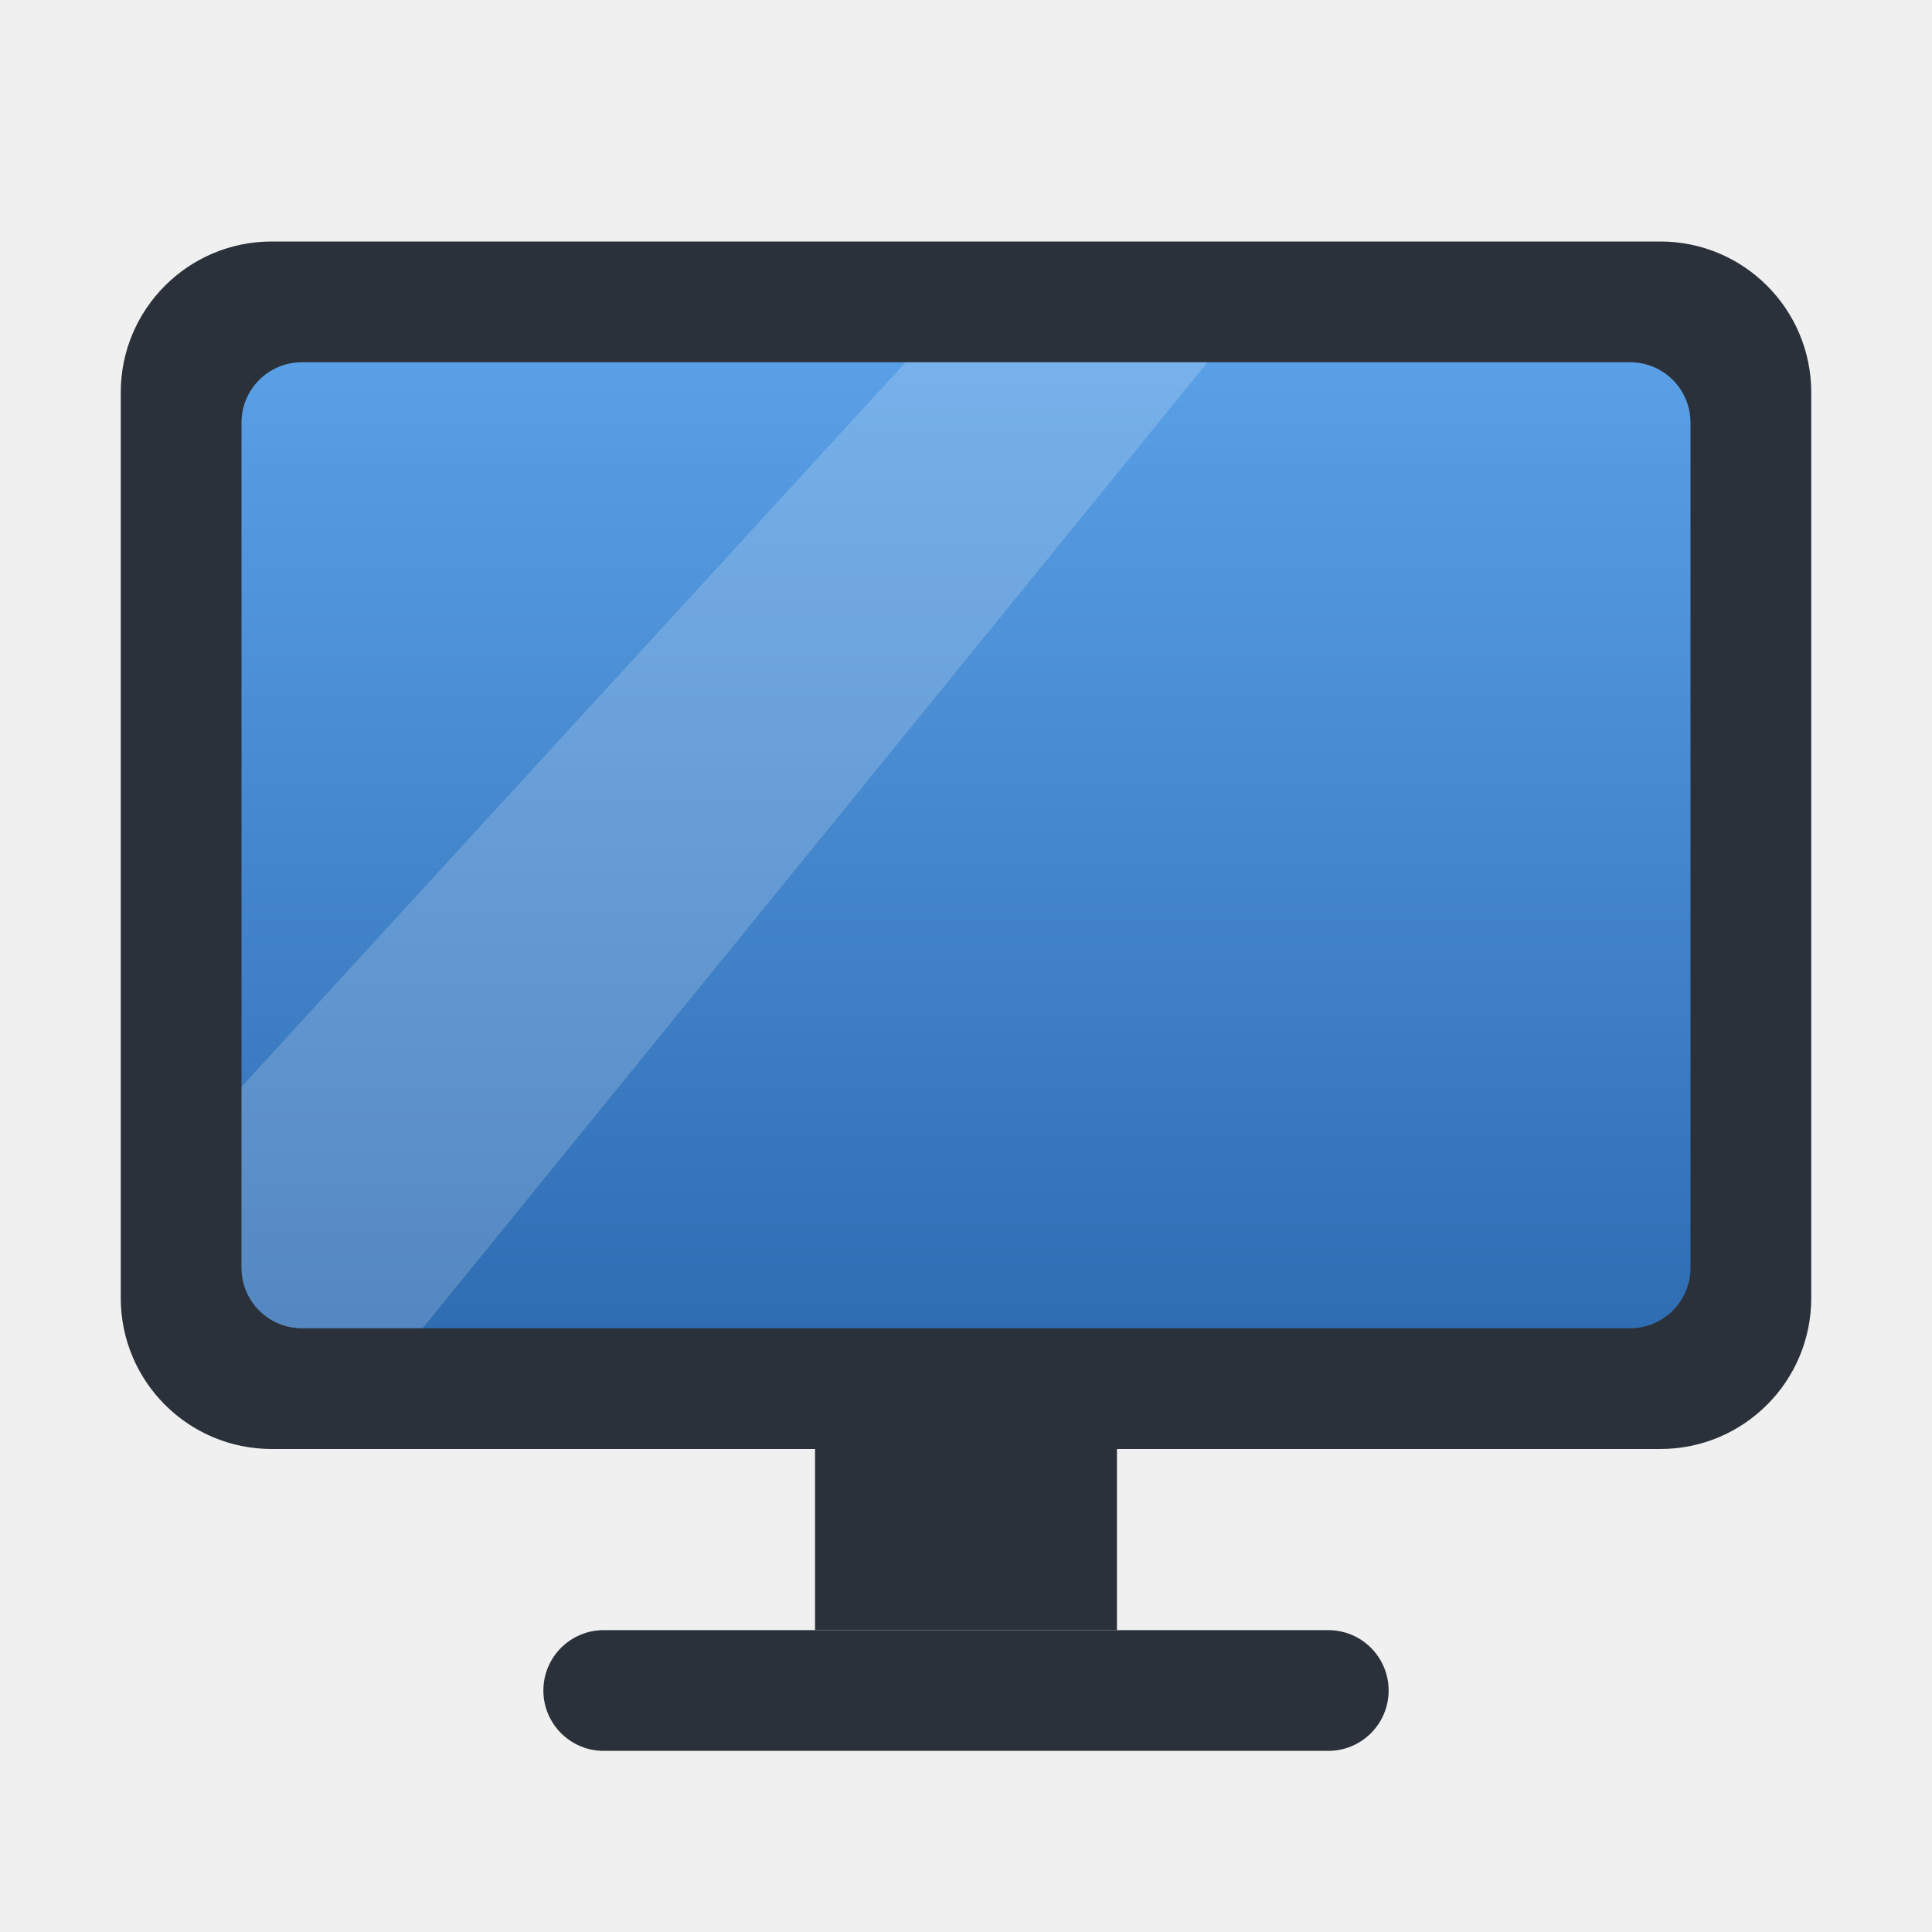
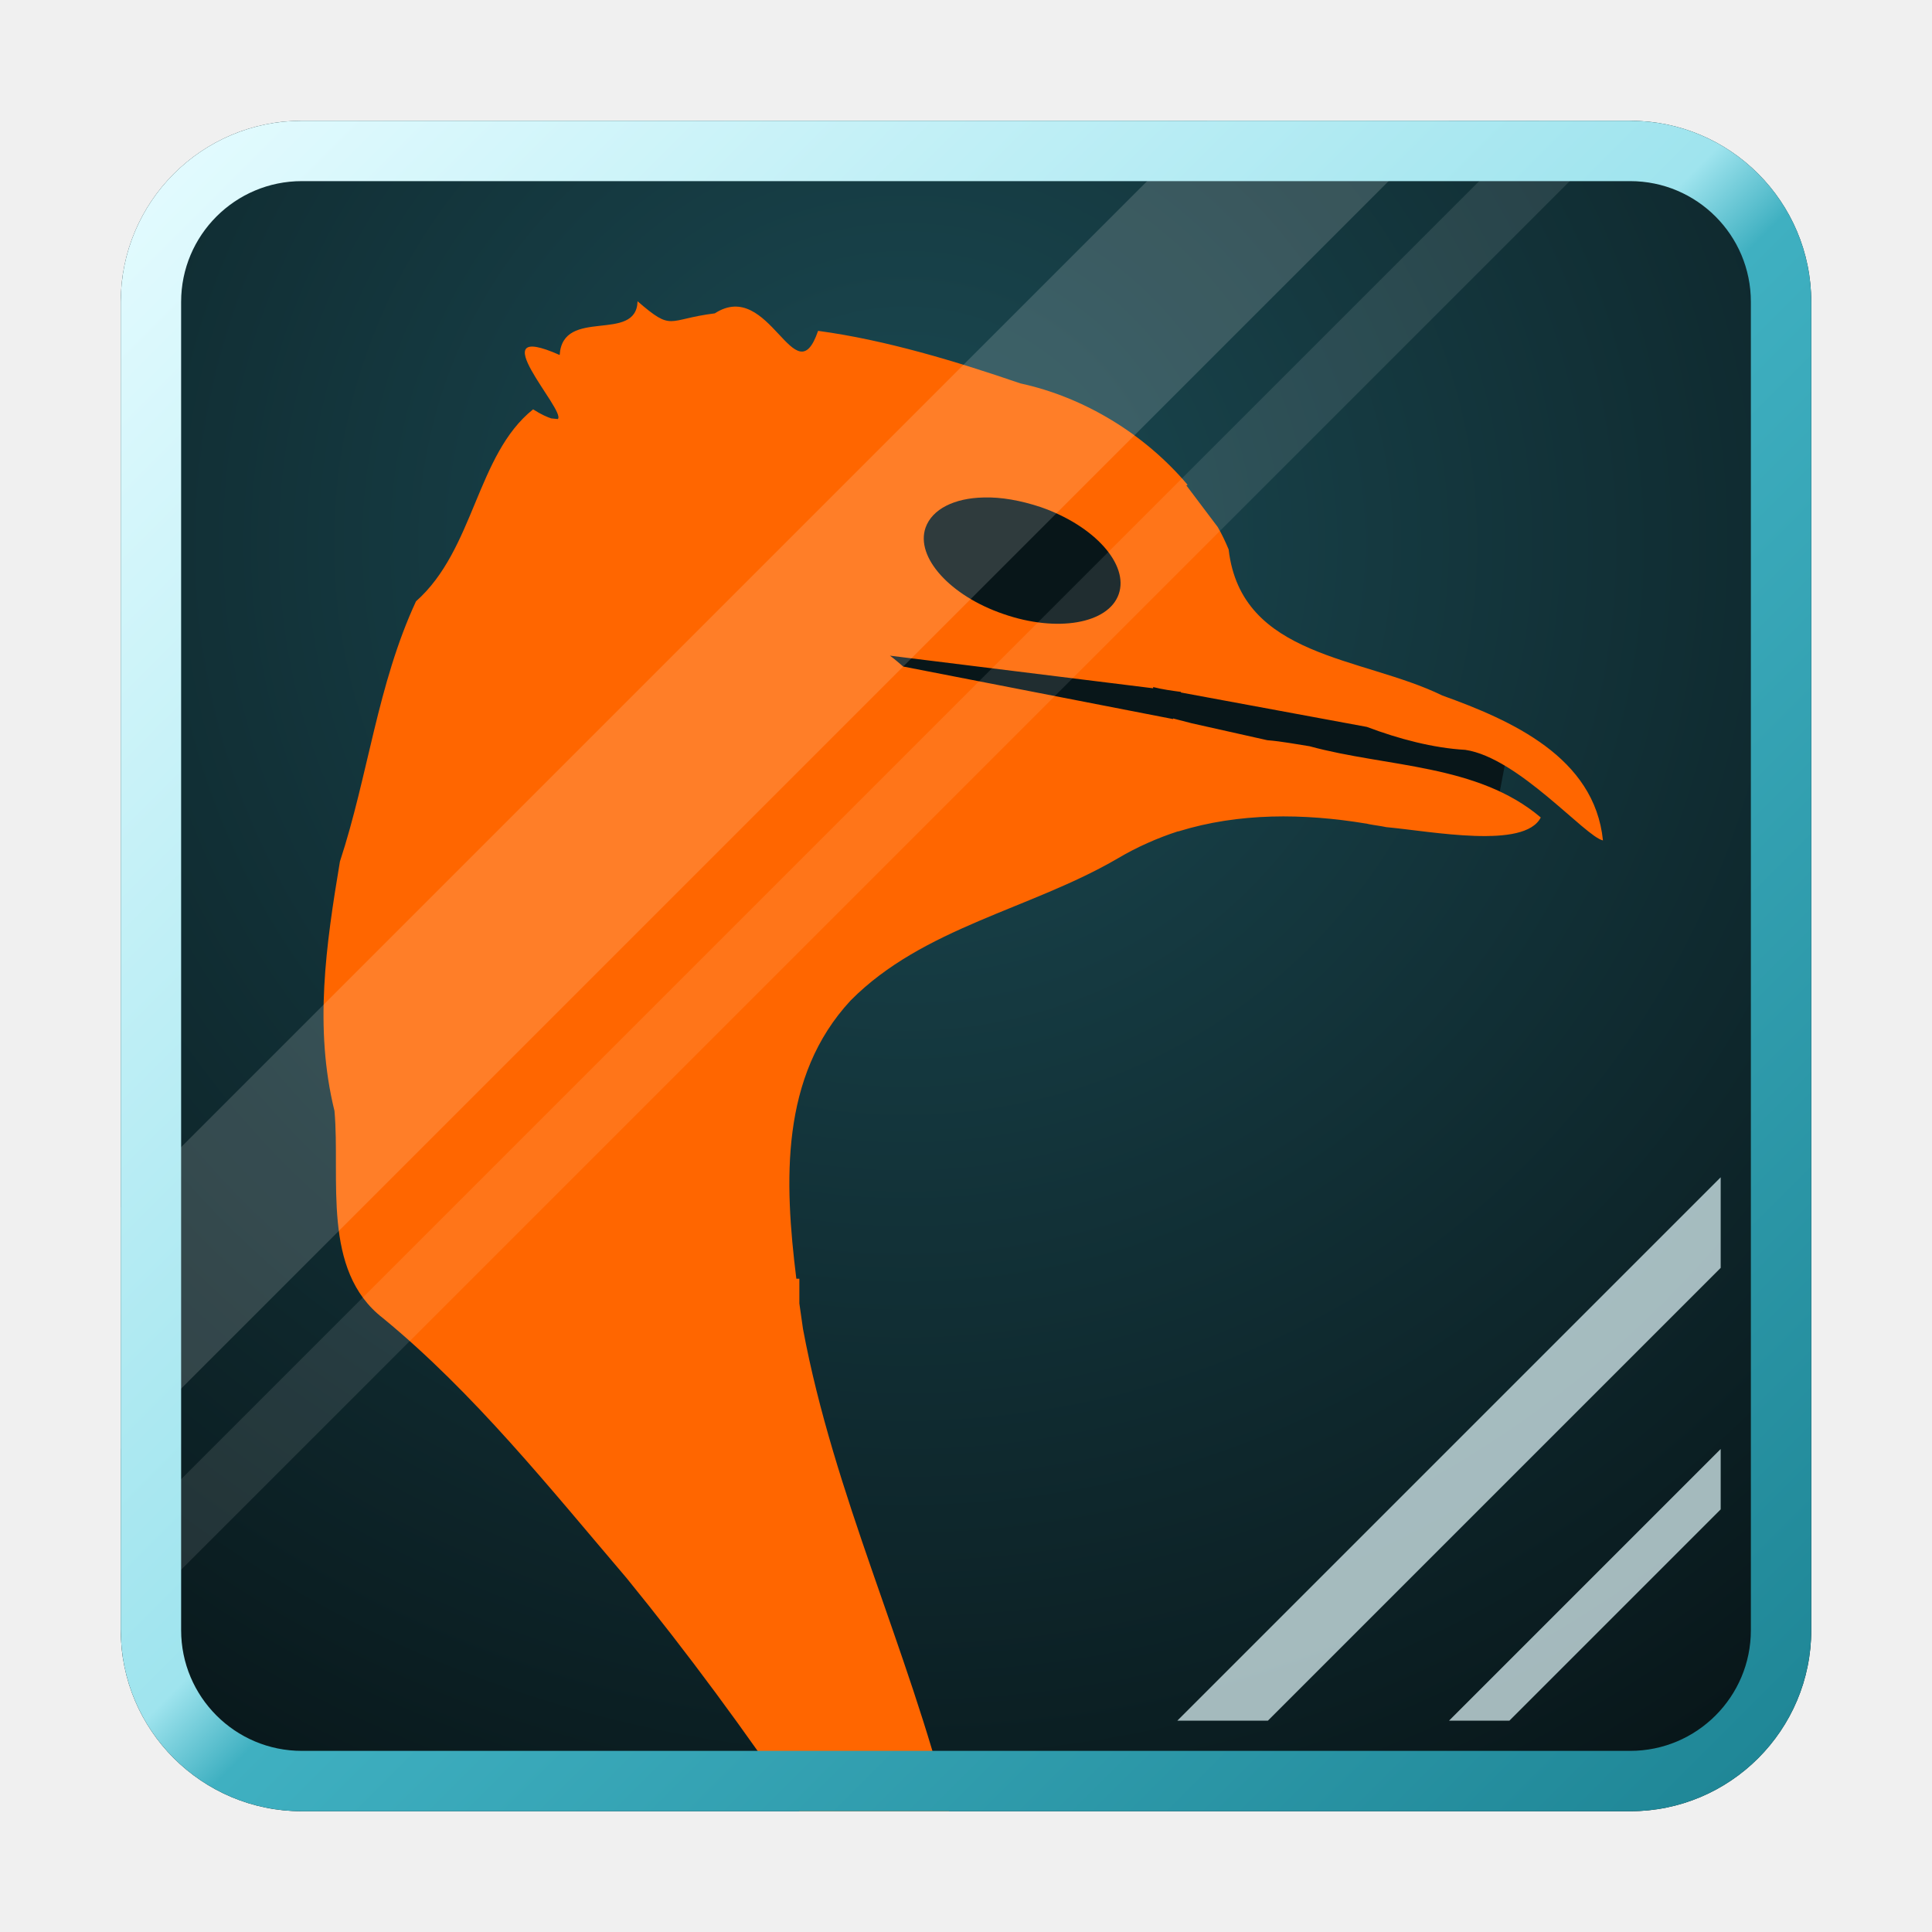
- <svg xmlns="http://www.w3.org/2000/svg" viewBox="0 0 64 64" width="64" height="64">
+ <svg xmlns="http://www.w3.org/2000/svg" viewBox="0 0 32 32" width="32" height="32">
  <defs>
-     <linearGradient id="screen" x1="0" y1="0" x2="0" y2="1">
-       <stop offset="0" stop-color="#5aa0e6" />
-       <stop offset="1" stop-color="#2f6db3" />
+     <radialGradient id="deep" cx="15" cy="9" r="24" gradientUnits="userSpaceOnUse">
+       <stop offset="0" stop-color="#1b4a53" />
+       <stop offset="1" stop-color="#081619" />
+     </radialGradient>
+     <linearGradient id="rim" x1="2" y1="2" x2="30" y2="30" gradientUnits="userSpaceOnUse">
+       <stop offset="0" stop-color="#e6fcff" />
+       <stop offset="0.48" stop-color="#9fe4ee" />
+       <stop offset="0.52" stop-color="#3fb0c1" />
+       <stop offset="1" stop-color="#1d8494" />
    </linearGradient>
  </defs>
-   <rect x="4" y="8" width="56" height="40" rx="5" fill="#2b313a" />
-   <rect x="8" y="12" width="48" height="32" rx="2" fill="url(#screen)" />
-   <path d="M8 36 L30 12 H40 L14 44 H10 A2 2 0 0 1 8 42 Z" fill="#ffffff" fill-opacity="0.18" />
-   <rect x="27" y="48" width="10" height="6" fill="#2b313a" />
-   <rect x="18" y="54" width="28" height="4" rx="2" fill="#2b313a" />
+   <rect x="2" y="2" width="28" height="28" rx="3" fill="url(#deep)" />
+   <path d="M13.11,10.4 L25.03,12.12 L24.7,13.85 L12.78,12.13 Z" fill="#081619" />
+   <circle cx="16.94" cy="9.40" r="2.10" fill="#081619" />
+   <path d="M15.72,30 C15.04,27.3 13.81,24.75 13.3,22.01 C13.28,21.87 13.26,21.73 13.24,21.59 L13.24,21.18 L13.19,21.18 C12.99,19.57 12.92,17.83 14.09,16.57 C15.29,15.36 17.07,15.06 18.51,14.22 C18.83,14.03 19.17,13.88 19.51,13.77 C19.51,13.77 19.52,13.77 19.52,13.77 C20.52,13.46 21.59,13.47 22.62,13.64 C22.64,13.64 22.66,13.65 22.67,13.65 C22.77,13.67 22.87,13.68 22.96,13.7 C23.72,13.77 25.25,14.07 25.52,13.54 C24.47,12.65 22.97,12.71 21.69,12.36 C21.49,12.33 21.24,12.28 20.99,12.26 L19.74,11.98 L19.43,11.9 L19.43,11.91 L14.96,11.04 C14.89,10.98 14.81,10.91 14.74,10.86 L19.1,11.4 L19.1,11.38 C19.26,11.42 19.41,11.44 19.56,11.46 L19.56,11.47 L22.64,12.04 C23.17,12.24 23.74,12.39 24.27,12.42 C25.15,12.55 26.26,13.86 26.55,13.92 C26.41,12.54 25.03,11.93 23.89,11.52 C22.56,10.87 20.56,10.9 20.35,9.1 C20.3,8.98 20.24,8.85 20.17,8.73 L19.65,8.04 L19.67,8.03 C18.96,7.19 17.96,6.58 16.9,6.35 C15.85,5.99 14.67,5.63 13.55,5.48 C13.17,6.59 12.75,4.6 11.84,5.19 C11.04,5.29 11.15,5.5 10.56,4.99 L10.56,4.99 C10.54,5.69 9.32,5.08 9.27,5.88 C7.92,5.28 9.38,6.8 9.24,6.94 L9.23,6.94 L9.13,6.93 C9.07,6.91 8.97,6.87 8.83,6.78 C7.89,7.53 7.86,9.1 6.89,9.96 C6.25,11.34 6.1,12.84 5.63,14.27 C5.4,15.65 5.2,17.02 5.54,18.4 C5.64,19.52 5.32,21.04 6.34,21.83 C7.85,23.07 9.11,24.65 10.38,26.14 C11.39,27.38 12.34,28.67 13.24,30 Z M16.29,8.24 C16.58,8.23 16.91,8.29 17.24,8.4 C18.13,8.71 18.7,9.35 18.53,9.84 C18.36,10.33 17.51,10.48 16.62,10.17 C15.74,9.87 15.16,9.23 15.33,8.74 C15.44,8.43 15.81,8.25 16.29,8.24 Z" fill="#ff6600" />
+   <path d="M2 20 L20 2 L24 2 L2 24 Z" fill="#ffffff" fill-opacity="0.16" />
+   <path d="M2 25.5 L25.5 2 L27 2 L2 27 Z" fill="#ffffff" fill-opacity="0.10" />
+   <path d="M19.5 28.5 L28.5 19.5 L28.5 21 L21 28.5 Z M24 28.5 L28.5 24 L28.5 25 L25 28.5 Z" fill="#e6fcff" fill-opacity="0.7" />
+   <rect x="2.5" y="2.5" width="27" height="27" rx="2.5" fill="none" stroke="url(#rim)" stroke-width="1" />
</svg>
